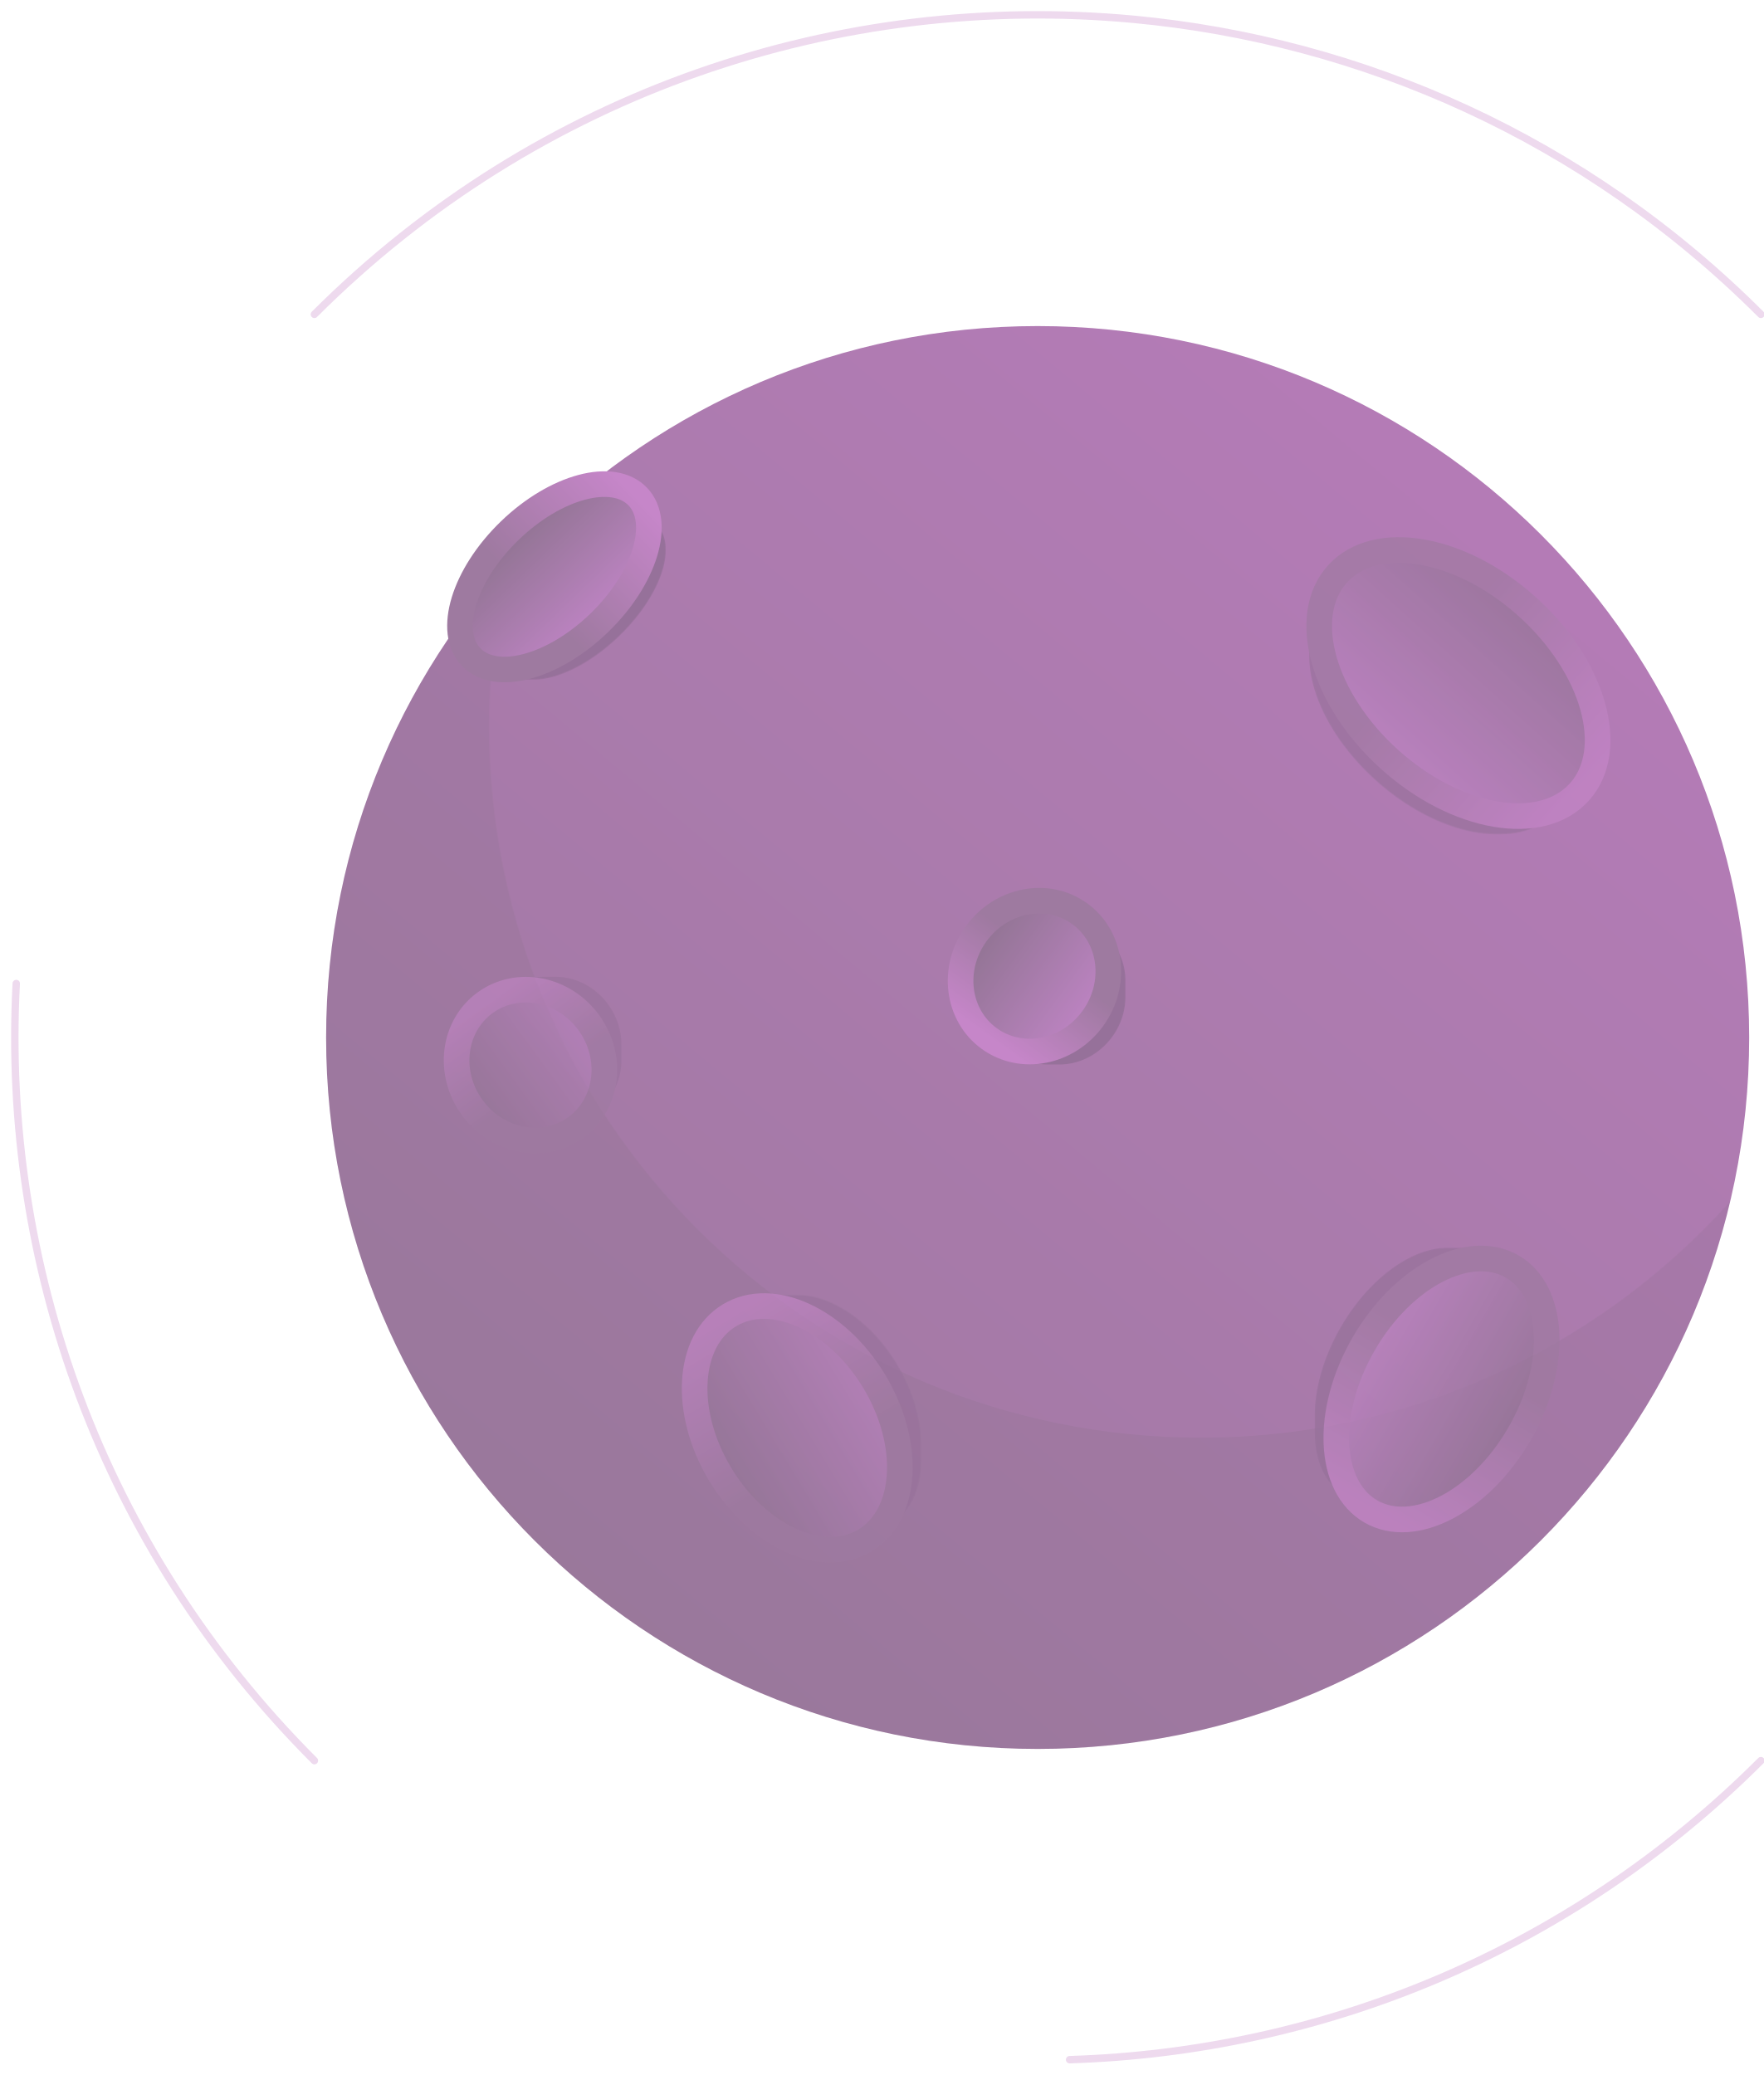
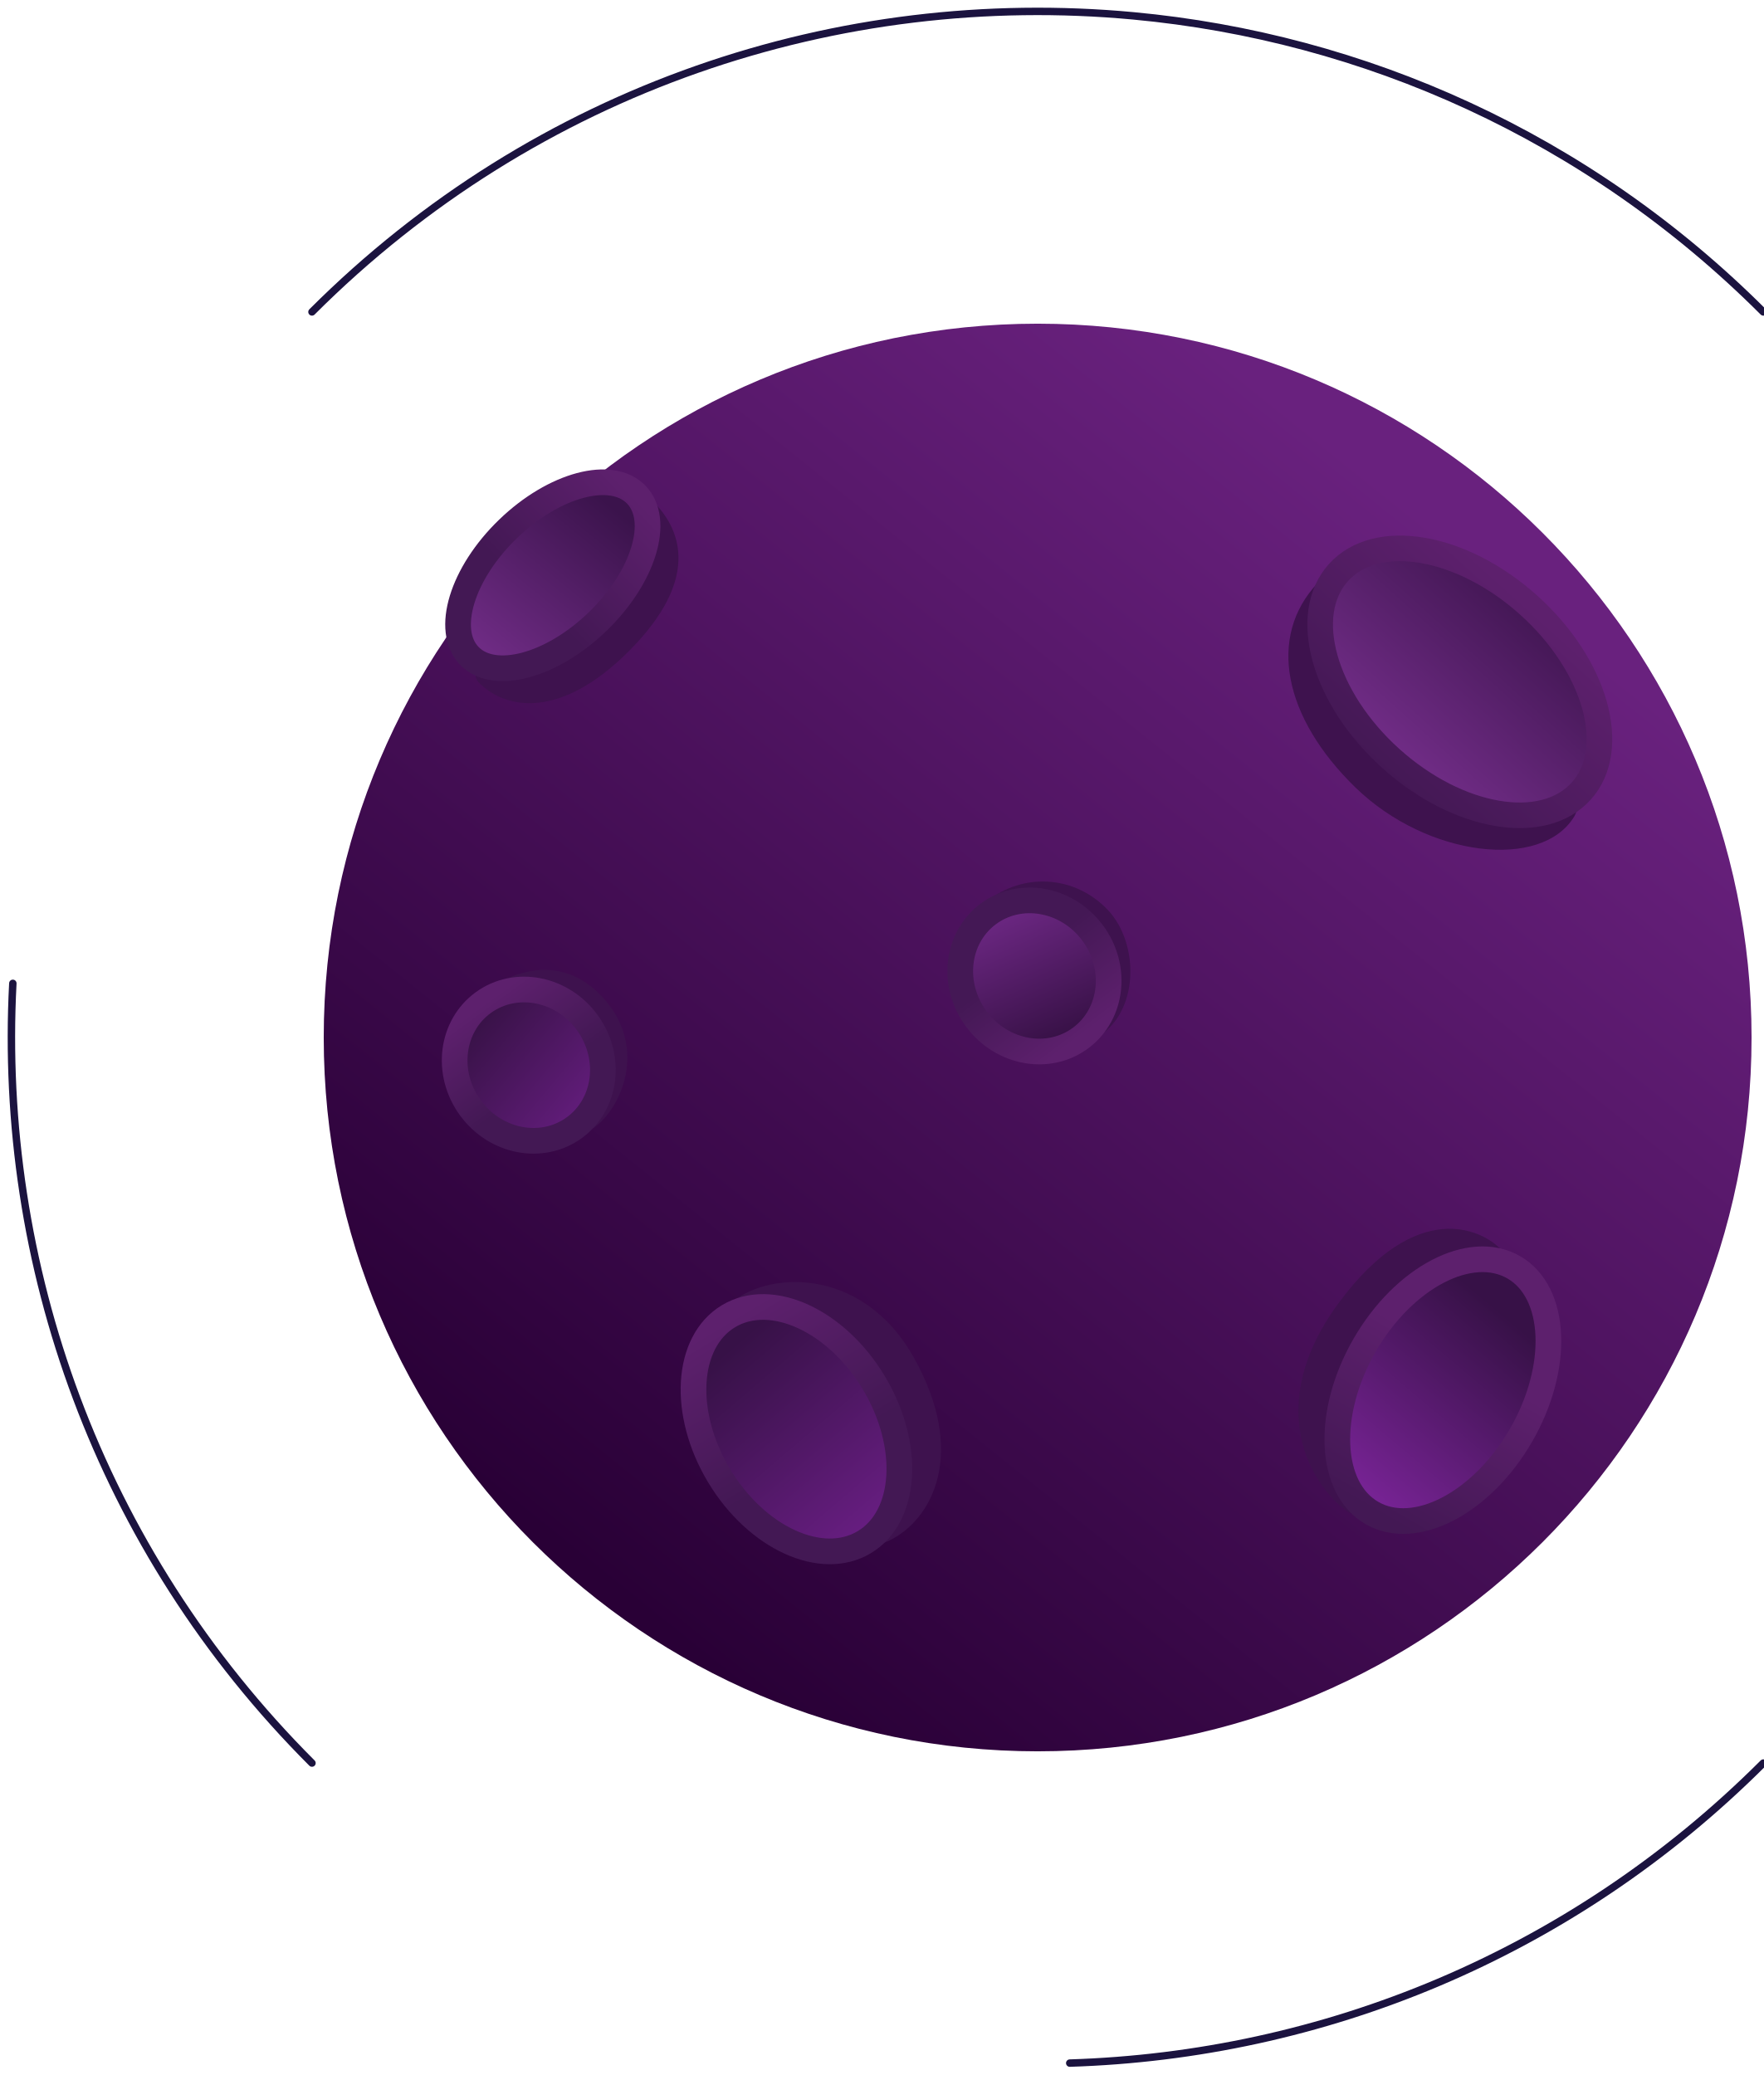
- <svg xmlns="http://www.w3.org/2000/svg" xmlns:xlink="http://www.w3.org/1999/xlink" width="119px" height="140px" viewBox="0 0 119 140" version="1.1">
+ <svg xmlns="http://www.w3.org/2000/svg" width="119" height="140" viewBox="0 0 119 140">
  <defs>
-     <linearGradient x1="88.76%" y1="21.032%" x2="22.962%" y2="100%" id="linearGradient-1">
-       <stop stop-color="#822586" offset="0%" />
-       <stop stop-color="#5F2262" offset="100%" />
+     <linearGradient id="a" x1="28.887%" x2="87.775%" y1="95.543%" y2="22.213%">
+       <stop offset="0%" stop-color="#290036" />
+       <stop offset="100%" stop-color="#69217E" />
    </linearGradient>
-     <circle id="path-2" cx="98" cy="98" r="48" />
-     <filter x="-10.9%" y="-10.9%" width="121.9%" height="121.9%" filterUnits="objectBoundingBox" id="filter-3">
-       <feOffset dx="11" dy="-21" in="SourceAlpha" result="shadowOffsetInner1" />
-       <feComposite in="shadowOffsetInner1" in2="SourceAlpha" operator="arithmetic" k2="-1" k3="1" result="shadowInnerInner1" />
-       <feColorMatrix values="0 0 0 0 0   0 0 0 0 0   0 0 0 0 0  0 0 0 0.099 0" type="matrix" in="shadowInnerInner1" />
-     </filter>
-     <linearGradient x1="50%" y1="0%" x2="50%" y2="100%" id="linearGradient-4">
-       <stop stop-color="#47184A" offset="0%" />
-       <stop stop-color="#94339D" offset="100%" />
+     <linearGradient id="c" x1="50%" x2="50%" y1="-24.662%" y2="100%">
+       <stop offset="0%" stop-color="#371147" />
+       <stop offset="100%" stop-color="#722D88" />
    </linearGradient>
-     <linearGradient x1="36.987%" y1="50%" x2="99.142%" y2="50%" id="linearGradient-5">
-       <stop stop-color="#5F2262" offset="0%" />
-       <stop stop-color="#A036A5" offset="100%" />
+     <linearGradient id="b" x1="50%" x2="50%" y1="0%" y2="111.024%">
+       <stop offset="0%" stop-color="#5D206D" />
+       <stop offset="100%" stop-color="#431854" />
    </linearGradient>
-     <ellipse id="path-6" cx="126.384" cy="74.085" rx="10.12" ry="6.072" />
-     <filter x="-13.5%" y="-22.5%" width="127.0%" height="161.4%" filterUnits="objectBoundingBox" id="filter-7">
-       <feMorphology radius="1.728" operator="dilate" in="SourceAlpha" result="shadowSpreadOuter1" />
-       <feOffset dx="0" dy="2" in="shadowSpreadOuter1" result="shadowOffsetOuter1" />
-       <feComposite in="shadowOffsetOuter1" in2="SourceAlpha" operator="out" result="shadowOffsetOuter1" />
-       <feColorMatrix values="0 0 0 0 0.318   0 0 0 0 0.077   0 0 0 0 0.341  0 0 0 1 0" type="matrix" in="shadowOffsetOuter1" />
-     </filter>
-     <linearGradient x1="50%" y1="0%" x2="50%" y2="100%" id="linearGradient-8">
-       <stop stop-color="#47184A" offset="0%" />
-       <stop stop-color="#94339D" offset="100%" />
+     <linearGradient id="e" x1="16.439%" y1="40.525%" y2="50%">
+       <stop offset="0%" stop-color="#371147" />
+       <stop offset="100%" stop-color="#7A2498" />
    </linearGradient>
-     <linearGradient x1="36.987%" y1="50%" x2="99.142%" y2="50%" id="linearGradient-9">
-       <stop stop-color="#5F2262" offset="0%" />
-       <stop stop-color="#A036A5" offset="100%" />
+     <linearGradient id="d" x1="36.987%" x2="99.142%" y1="50%" y2="50%">
+       <stop offset="0%" stop-color="#5D206D" />
+       <stop offset="100%" stop-color="#431854" />
    </linearGradient>
-     <ellipse id="path-10" cx="125.245" cy="121.715" rx="8.675" ry="5.205" />
-     <filter x="-15.7%" y="-26.2%" width="131.4%" height="171.6%" filterUnits="objectBoundingBox" id="filter-11">
-       <feMorphology radius="1.728" operator="dilate" in="SourceAlpha" result="shadowSpreadOuter1" />
-       <feOffset dx="0" dy="2" in="shadowSpreadOuter1" result="shadowOffsetOuter1" />
-       <feComposite in="shadowOffsetOuter1" in2="SourceAlpha" operator="out" result="shadowOffsetOuter1" />
-       <feColorMatrix values="0 0 0 0 0.318   0 0 0 0 0.077   0 0 0 0 0.341  0 0 0 1 0" type="matrix" in="shadowOffsetOuter1" />
-     </filter>
-     <linearGradient x1="50%" y1="0%" x2="50%" y2="100%" id="linearGradient-12">
-       <stop stop-color="#47184A" offset="0%" />
-       <stop stop-color="#94339D" offset="100%" />
+     <linearGradient id="g" x1="88.982%" x2="0%" y1="29.368%" y2="50%">
+       <stop offset="0%" stop-color="#391248" />
+       <stop offset="100%" stop-color="#631D7C" />
    </linearGradient>
-     <linearGradient x1="36.987%" y1="50%" x2="99.142%" y2="50%" id="linearGradient-13">
-       <stop stop-color="#5F2262" offset="0%" />
-       <stop stop-color="#A036A5" offset="100%" />
+     <linearGradient id="f" x1="36.987%" x2="99.142%" y1="50%" y2="50%">
+       <stop offset="0%" stop-color="#431854" />
+       <stop offset="100%" stop-color="#5D206D" />
    </linearGradient>
-     <ellipse id="path-14" cx="63.785" cy="99.86" rx="4.337" ry="4" />
-     <filter x="-31.4%" y="-34.1%" width="162.9%" height="193.2%" filterUnits="objectBoundingBox" id="filter-15">
-       <feMorphology radius="1.728" operator="dilate" in="SourceAlpha" result="shadowSpreadOuter1" />
-       <feOffset dx="0" dy="2" in="shadowSpreadOuter1" result="shadowOffsetOuter1" />
-       <feComposite in="shadowOffsetOuter1" in2="SourceAlpha" operator="out" result="shadowOffsetOuter1" />
-       <feColorMatrix values="0 0 0 0 0.318   0 0 0 0 0.077   0 0 0 0 0.341  0 0 0 1 0" type="matrix" in="shadowOffsetOuter1" />
-     </filter>
-     <ellipse id="path-16" cx="97.785" cy="93.86" rx="4.337" ry="4" />
-     <filter x="-31.4%" y="-34.1%" width="162.9%" height="193.2%" filterUnits="objectBoundingBox" id="filter-17">
-       <feMorphology radius="1.728" operator="dilate" in="SourceAlpha" result="shadowSpreadOuter1" />
-       <feOffset dx="0" dy="2" in="shadowSpreadOuter1" result="shadowOffsetOuter1" />
-       <feComposite in="shadowOffsetOuter1" in2="SourceAlpha" operator="out" result="shadowOffsetOuter1" />
-       <feColorMatrix values="0 0 0 0 0.318   0 0 0 0 0.077   0 0 0 0 0.341  0 0 0 1 0" type="matrix" in="shadowOffsetOuter1" />
-     </filter>
-     <linearGradient x1="50%" y1="0%" x2="50%" y2="100%" id="linearGradient-18">
-       <stop stop-color="#47184A" offset="0%" />
-       <stop stop-color="#94339D" offset="100%" />
+     <linearGradient id="i" x1="88.982%" x2="0%" y1="29.368%" y2="50%">
+       <stop offset="0%" stop-color="#381147" />
+       <stop offset="100%" stop-color="#6E2885" />
    </linearGradient>
-     <linearGradient x1="36.987%" y1="50%" x2="99.142%" y2="50%" id="linearGradient-19">
-       <stop stop-color="#5F2262" offset="0%" />
-       <stop stop-color="#A036A5" offset="100%" />
+     <linearGradient id="h" x1="36.987%" x2="99.142%" y1="50%" y2="50%">
+       <stop offset="0%" stop-color="#441855" />
+       <stop offset="100%" stop-color="#5D206D" />
    </linearGradient>
-     <ellipse id="path-20" cx="81.782" cy="124.338" rx="8" ry="5.205" />
-     <filter x="-17.1%" y="-26.2%" width="134.1%" height="171.6%" filterUnits="objectBoundingBox" id="filter-21">
-       <feMorphology radius="1.728" operator="dilate" in="SourceAlpha" result="shadowSpreadOuter1" />
-       <feOffset dx="0" dy="2" in="shadowSpreadOuter1" result="shadowOffsetOuter1" />
-       <feComposite in="shadowOffsetOuter1" in2="SourceAlpha" operator="out" result="shadowOffsetOuter1" />
-       <feColorMatrix values="0 0 0 0 0.318   0 0 0 0 0.077   0 0 0 0 0.341  0 0 0 1 0" type="matrix" in="shadowOffsetOuter1" />
-     </filter>
-     <linearGradient x1="50%" y1="0%" x2="50%" y2="100%" id="linearGradient-22">
-       <stop stop-color="#47184A" offset="0%" />
-       <stop stop-color="#94339D" offset="100%" />
+     <linearGradient id="k" x1="88.982%" x2="1.062%" y1="39.732%" y2="49.877%">
+       <stop offset="0%" stop-color="#371147" />
+       <stop offset="100%" stop-color="#681E82" />
    </linearGradient>
-     <linearGradient x1="36.987%" y1="50%" x2="99.142%" y2="50%" id="linearGradient-23">
-       <stop stop-color="#5F2262" offset="0%" />
-       <stop stop-color="#A036A5" offset="100%" />
+     <linearGradient id="j" x1="36.987%" x2="98.75%" y1="50%" y2="50%">
+       <stop offset="0%" stop-color="#431854" />
+       <stop offset="100%" stop-color="#5D206D" />
    </linearGradient>
-     <ellipse id="path-24" cx="65.402" cy="66.917" rx="6.94" ry="3.47" />
-     <filter x="-19.7%" y="-39.3%" width="139.3%" height="207.4%" filterUnits="objectBoundingBox" id="filter-25">
-       <feMorphology radius="1.728" operator="dilate" in="SourceAlpha" result="shadowSpreadOuter1" />
-       <feOffset dx="0" dy="2" in="shadowSpreadOuter1" result="shadowOffsetOuter1" />
-       <feComposite in="shadowOffsetOuter1" in2="SourceAlpha" operator="out" result="shadowOffsetOuter1" />
-       <feColorMatrix values="0 0 0 0 0.318   0 0 0 0 0.077   0 0 0 0 0.341  0 0 0 1 0" type="matrix" in="shadowOffsetOuter1" />
-     </filter>
+     <linearGradient id="m" x1="88.982%" x2="0%" y1="43.935%" y2="50%">
+       <stop offset="0%" stop-color="#3B134C" />
+       <stop offset="100%" stop-color="#722D88" />
+     </linearGradient>
+     <linearGradient id="l" x1="36.987%" x2="99.142%" y1="50%" y2="50%">
+       <stop offset="0%" stop-color="#431854" />
+       <stop offset="100%" stop-color="#5D206D" />
+     </linearGradient>
  </defs>
-   <g id="Page-1" stroke="none" stroke-width="1" fill="none" fill-rule="evenodd" opacity="0.603">
-     <g id="Grakn-Presentation1" transform="translate(-1650, -3263)">
-       <g id="4rth-Section" transform="translate(0, 2714)">
-         <g id="Planet2" transform="translate(1622, 521)">
-           <g id="Oval">
-             <use fill="url(#linearGradient-1)" fill-rule="evenodd" xlink:href="#path-2" />
-             <use fill="black" fill-opacity="1" filter="url(#filter-3)" xlink:href="#path-2" />
-           </g>
-           <path d="M29,98 C29,114.73 34.954,130.069 44.859,142.015 C57.515,157.278 76.622,167 98,167 L98,167 M144.147,149.298 C158.178,136.668 167,118.364 167,98 M145.241,47.708 C132.896,36.107 116.278,29 98,29" id="Shape" stroke="#A036A5" stroke-width="0.5" opacity="0.305" stroke-linecap="round" transform="translate(98, 98) rotate(135) translate(-98, -98) " />
-           <g id="Oval" opacity="0.662" transform="translate(126.3841, 74.08451) rotate(42) translate(-126.3841, -74.08451) ">
-             <use fill="black" fill-opacity="1" filter="url(#filter-7)" xlink:href="#path-6" />
-             <ellipse stroke="url(#linearGradient-5)" stroke-width="1.728" fill="url(#linearGradient-4)" fill-rule="evenodd" cx="126.384" cy="74.085" rx="10.984" ry="6.936" />
-           </g>
-           <g id="Oval-Copy-4" opacity="0.707" transform="translate(125.2449, 121.7149) rotate(120) translate(-125.2449, -121.7149) ">
-             <use fill="black" fill-opacity="1" filter="url(#filter-11)" xlink:href="#path-10" />
-             <ellipse stroke="url(#linearGradient-9)" stroke-width="1.728" fill="url(#linearGradient-8)" fill-rule="evenodd" cx="125.245" cy="121.715" rx="9.539" ry="6.069" />
-           </g>
-           <g id="Oval-Copy-5" opacity="0.55" transform="translate(63.7855, 99.86013) rotate(594) translate(-63.7855, -99.86013) ">
-             <use fill="black" fill-opacity="1" filter="url(#filter-15)" xlink:href="#path-14" />
-             <ellipse stroke="url(#linearGradient-13)" stroke-width="1.728" fill="url(#linearGradient-12)" fill-rule="evenodd" cx="63.785" cy="99.86" rx="5.201" ry="4.864" />
-           </g>
-           <g id="Oval-Copy-45" transform="translate(97.7855, 93.86013) scale(1, -1) rotate(594) translate(-97.7855, -93.86013) ">
-             <use fill="black" fill-opacity="1" filter="url(#filter-17)" xlink:href="#path-16" />
-             <ellipse stroke="url(#linearGradient-13)" stroke-width="1.728" fill="url(#linearGradient-12)" fill-rule="evenodd" cx="97.785" cy="93.86" rx="5.201" ry="4.864" />
-           </g>
-           <g id="Oval-Copy-7" opacity="0.615" transform="translate(81.78171, 124.338) rotate(239) translate(-81.78171, -124.338) ">
-             <use fill="black" fill-opacity="1" filter="url(#filter-21)" xlink:href="#path-20" />
-             <ellipse stroke="url(#linearGradient-19)" stroke-width="1.728" fill="url(#linearGradient-18)" fill-rule="evenodd" cx="81.782" cy="124.338" rx="8.864" ry="6.069" />
-           </g>
-           <g id="Oval-Copy-6" transform="translate(65.40243, 66.91678) rotate(316) translate(-65.40243, -66.91678) ">
-             <use fill="black" fill-opacity="1" filter="url(#filter-25)" xlink:href="#path-24" />
-             <ellipse stroke="url(#linearGradient-23)" stroke-width="1.728" fill="url(#linearGradient-22)" fill-rule="evenodd" cx="65.402" cy="66.917" rx="7.804" ry="4.334" />
-           </g>
-         </g>
-       </g>
-     </g>
+   <g fill="none" fill-rule="evenodd" transform="translate(-28 -28)">
+     <circle cx="98" cy="98" r="48.161" fill="url(#a)" />
+     <path stroke="#1B133F" stroke-linecap="round" stroke-width=".501" d="M146.954 49.046c-11.87-11.869-26.977-18.528-42.48-19.975-19.808-1.85-40.26 4.809-55.428 19.975m-20.18 45.3c-.995 18.914 5.732 38.16 20.18 52.608m51.119 20.243c16.989-.528 33.821-7.276 46.789-20.243" />
+     <path fill="#3E124E" d="M119.44 81.133c4.864 4.728 12.59 5.597 14.77 1.936 2.181-3.66-13.913-19.338-17.32-15.733-3.407 3.606-2.313 9.07 2.55 13.797zM118.347 115.858c-5.211 7.022-1.885 12.461.62 14.17 2.507 1.71 11.658-16.244 10.335-17.682-1.323-1.437-5.743-3.51-10.955 3.512zM102.741 89.402c-2.131-2.265-5.482-2.549-7.92-.768-2.437 1.78 4.284 11.051 7.168 9.366 2.884-1.685 2.884-6.334.752-8.598zM89.665 119.626c-3.571-6.4-10.226-5.802-12.46-3.59-2.234 2.214-.436 5.512 2.245 9.998s5.6 7.332 8.539 5.909 5.247-5.918 1.676-12.317zM70.48 71.875c4.686-4.726 3.506-8.036 1.709-9.906-1.797-1.87-13.726 10.165-11.929 12.036 1.797 1.87 5.536 2.597 10.22-2.13z" />
+     <ellipse cx="126.479" cy="74.005" fill="url(#c)" stroke="url(#b)" stroke-width="1.727" rx="11.018" ry="6.956" transform="rotate(42 126.48 74.005)" />
+     <ellipse cx="125.336" cy="121.794" fill="url(#e)" stroke="url(#d)" stroke-width="1.732" rx="9.57" ry="6.088" transform="rotate(120 125.336 121.794)" />
+     <path fill="#3E124E" d="M68.885 95.55c-2.743-3.268-6.16-2.089-7.953-.786-1.793 1.303 5.39 10.59 7.182 9.287 1.794-1.303 3.515-5.232.771-8.5z" />
+     <ellipse cx="63.671" cy="99.866" fill="url(#g)" stroke="url(#f)" stroke-width="1.732" rx="5.218" ry="4.88" transform="rotate(-126 63.671 99.866)" />
+     <ellipse cx="97.785" cy="93.846" fill="url(#i)" stroke="url(#h)" stroke-width="1.732" rx="5.218" ry="4.88" transform="scale(1 -1) rotate(-53 -90.442 0)" />
+     <ellipse cx="81.727" cy="124.426" fill="url(#k)" stroke="url(#j)" stroke-width="1.732" rx="8.893" ry="6.088" transform="rotate(-121 81.727 124.426)" />
+     <ellipse cx="65.293" cy="66.813" fill="url(#m)" stroke="url(#l)" stroke-width="1.732" rx="7.829" ry="4.348" transform="rotate(-44 65.293 66.813)" />
  </g>
</svg>
